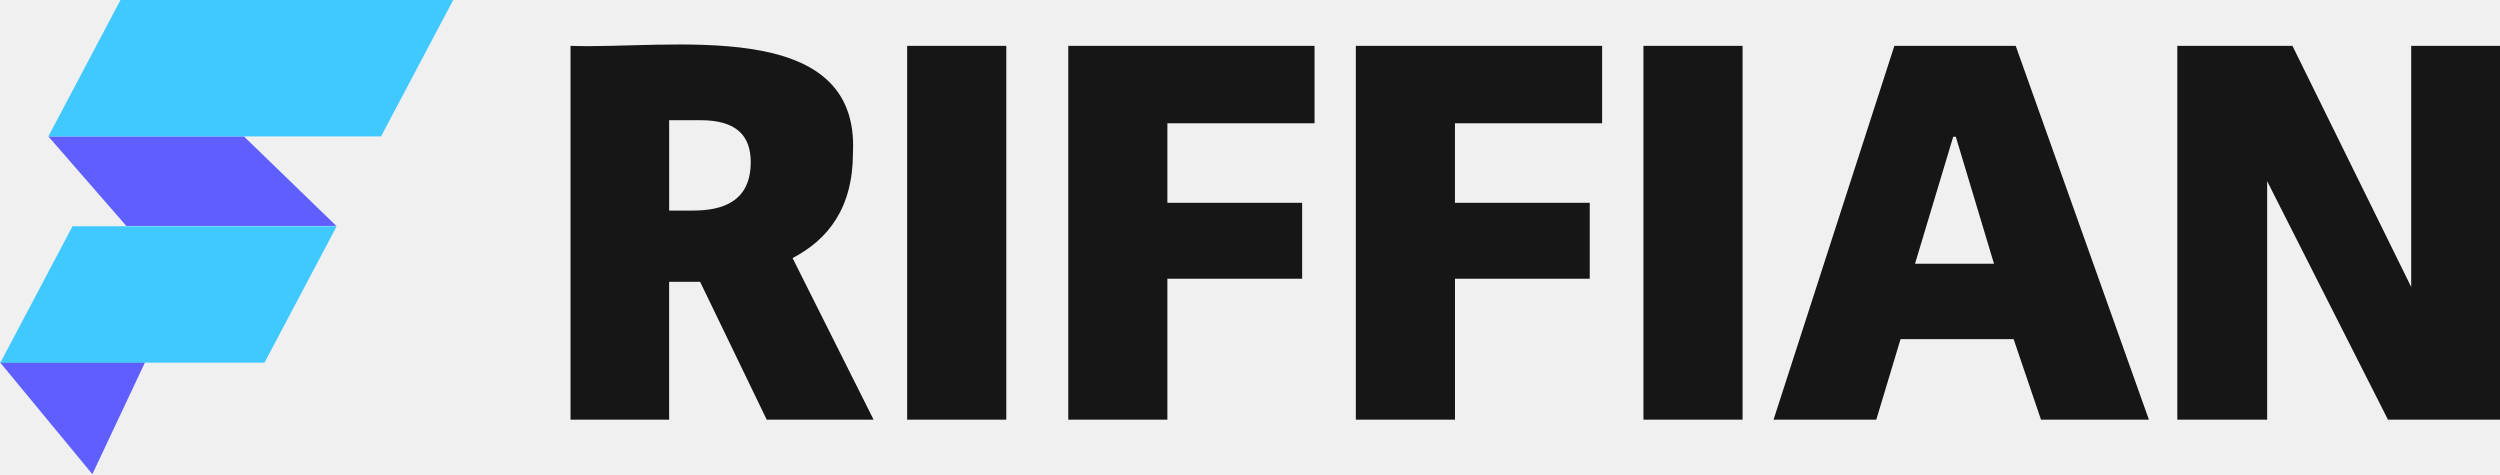
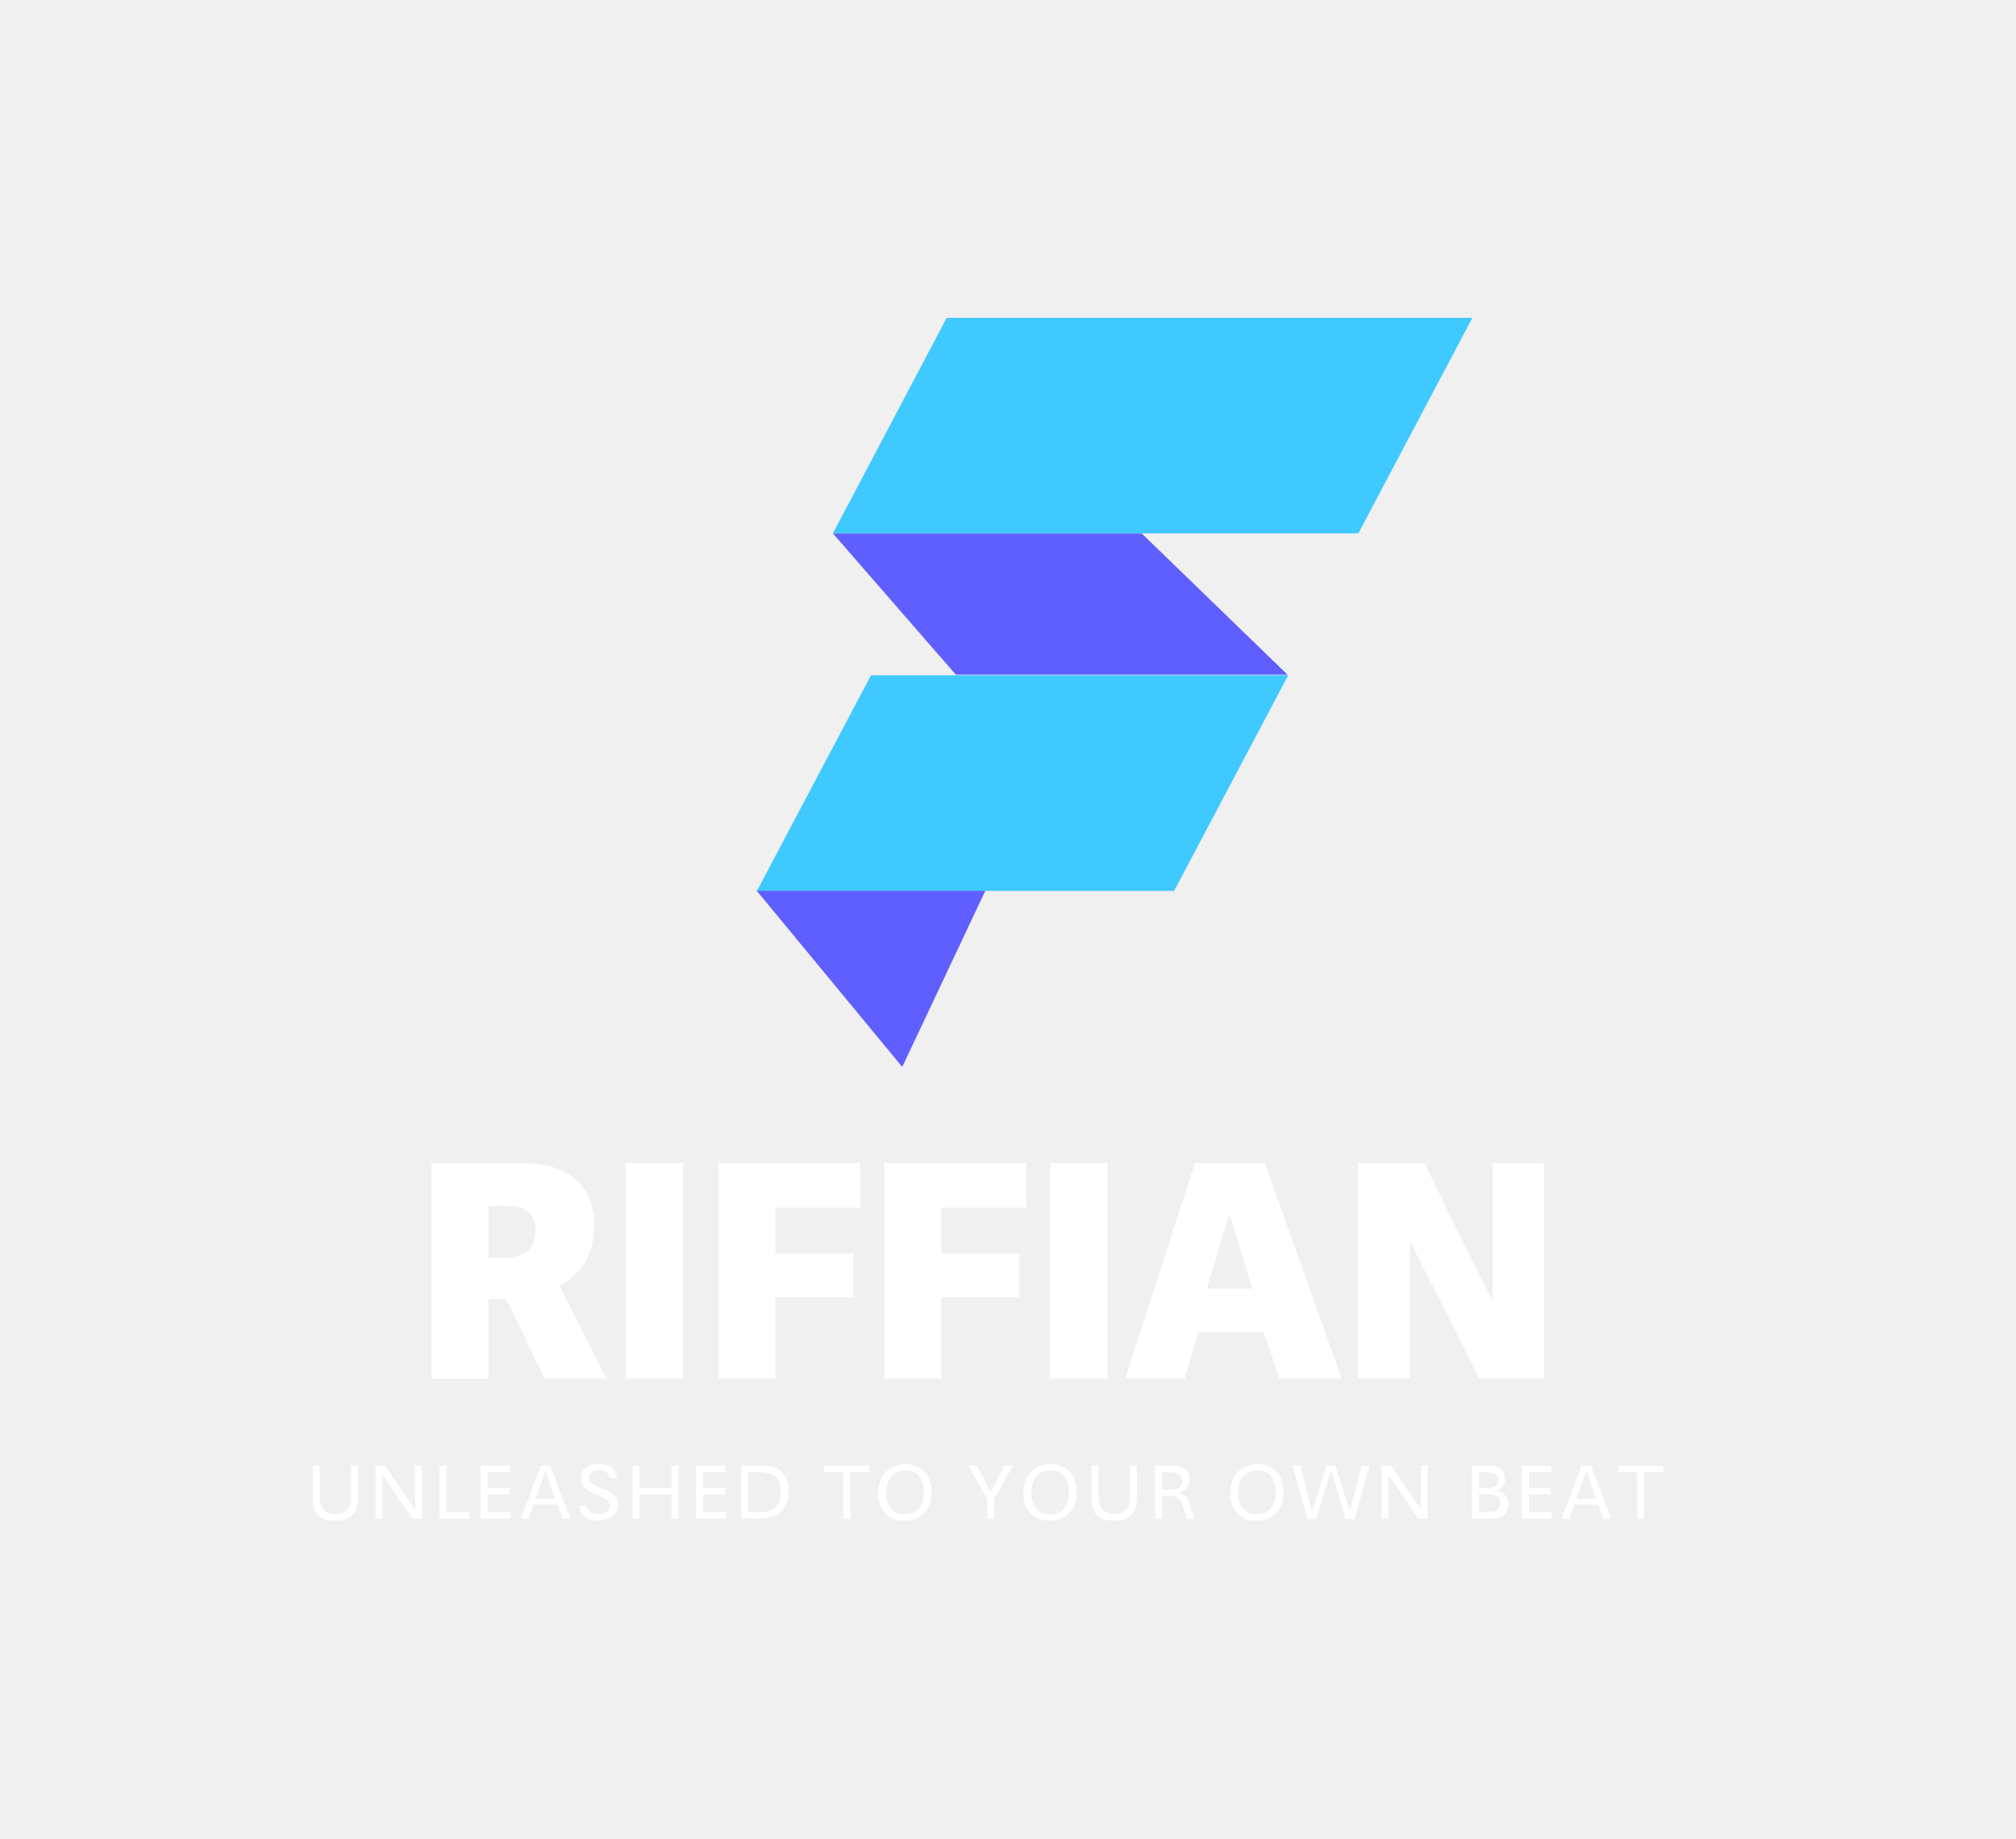
- <svg xmlns="http://www.w3.org/2000/svg" viewBox="0 0 1159 219.82">
-   <path d="M155.91 104.73H58.55L22.42 63.24h90.66l42.83 41.49zM42.82 219.82L0 167.96h67.25l-24.43 51.86z" fill="#5f5fff" />
-   <path d="m176.65,63.24H22.42L55.87,0h154.24l-33.46,63.24Zm-54.03,104.89H.17l33.45-63.24h122.46l-33.46,63.24Z" fill="#40c9ff" />
-   <path d="M405 194.56h-49.55l-30.88-63.91h-14.36v63.91H264.5V21.26c45.28 1.68 134.07-14.37 130.93 49.55 0 25.61-11.49 40.21-28 48.83L405 194.56zm-83.77-96.94c13.64 0 26.81-4.07 26.81-22.5 0-12.45-6.94-19.39-23.22-19.39h-14.6v41.89h11.01zm145.29 96.94h-45.96V21.26h45.96v173.3zm74.69 0h-45.96V21.26h114.17v35.9H541.2v36.86h62.47v35.19H541.2v65.35h.01zm133.32 0h-45.96V21.26h114.17v35.9h-68.22v36.86H737v35.19h-62.47v65.35zm133.33 0H761.9V21.26h45.96v173.3zm126.62-173.3l61.75 173.29H946.2l-12.69-37.34H881.1l-11.25 37.34h-47.63l56.01-173.29h56.25zm-27.77 42.13h-1.2l-17.71 58.88h36.62l-17.71-58.88h0zm200.35 131.17l-56.01-110.58v110.58h-41.65V21.26h53.38l55.05 111.78V21.26H1159v173.29h-51.94z" fill="#161616" />
+ <svg xmlns="http://www.w3.org/2000/svg" viewBox="60 60 1011.3 922.1" style="enable-background:new 0 0 1131.3 1042.1" xml:space="preserve">
+   <style>.st4{fill:#fff}</style>
+   <path class="st4" d="M239.6 795v16.6c0 7.4-3.8 11.1-11.5 11.1-3.8 0-6.7-.9-8.5-2.7-1.8-1.8-2.7-4.6-2.7-8.3V795h3.5v16.1c0 5.4 2.6 8.1 7.9 8.1 2.8 0 4.8-.7 6-2.1 1.2-1.4 1.8-3.6 1.8-6.8V795h3.5zm32 0v26.7H267l-15.1-22v22h-3.5V795h4.7l15.1 22v-22h3.4zm12.4 0v23.4h11.3v3.3h-14.8V795h3.5zm31.9 0v3.3h-11.2v7.9h11v3.3h-11v8.7h11.5v3.4h-15.1V795h14.8zm20-.1 10.2 26.8h-3.9l-2.6-7.1h-11.9l-2.6 7.1h-3.9l10.2-26.8h4.5zm2.5 16.7-4.8-14-4.9 14h9.7zm31.2-10.3h-3.8c-.5-2.6-2.2-4-5.2-4-1.5 0-2.7.4-3.7 1.1-.9.7-1.4 1.7-1.4 2.9 0 1.6 1.5 3.1 4.4 4.3l3.8 1.6c2.4 1 4 2.1 4.9 3.1.9 1.1 1.4 2.5 1.4 4.3 0 2.5-.9 4.4-2.7 5.9-1.8 1.4-4.2 2.1-7.3 2.1-5.6 0-8.8-2.4-9.6-7.3h4.1l.1.3c.5 2.5 2.4 3.8 5.7 3.8 1.7 0 3.1-.4 4.1-1.2 1.1-.8 1.6-1.8 1.6-3.1 0-1.7-1.5-3.2-4.4-4.5l-3.4-1.4c-2.5-1-4.2-2.1-5.2-3.3-1-1.1-1.5-2.6-1.5-4.4 0-4.9 3-7.3 8.9-7.3 5.4 0 8.4 2.2 9 6.7l.2.4zm11.2-6.3v11.2h16.1V795h3.5v26.7h-3.5v-12.2h-16.1v12.2h-3.5V795h3.5zm43.1 0v3.3h-11.2v7.9h11v3.3h-11v8.7h11.5v3.4h-15.1V795h14.8zm7.8 0h9.5c3.1 0 5.5.3 7.3.9 1.7.6 3.2 1.7 4.4 3.2 1.8 2.3 2.7 5.2 2.7 8.8 0 3.8-1 7-3.1 9.5-2.3 2.8-5.9 4.1-10.9 4.1h-9.9V795zm3.5 3.3v20.1h5.9c7 0 10.5-3.4 10.5-10.3 0-3.5-.9-6-2.6-7.5-1.8-1.5-4.7-2.3-8.8-2.3h-5zM496 795v3.3h-9.5v23.4H483v-23.4h-9.6V795H496zm31.3 13.4c0 4.3-1.2 7.8-3.7 10.4-2.5 2.6-5.8 3.9-10 3.9-4 0-7.1-1.3-9.5-3.8s-3.6-5.9-3.6-10.1c0-4.4 1.3-7.9 3.8-10.5 2.5-2.6 5.8-4 9.9-4 4 0 7.2 1.3 9.5 3.8 2.5 2.6 3.6 6 3.6 10.3zm-3.9.2c0-7.4-3.1-11.1-9.3-11.1-3 0-5.3 1-7 2.9-1.7 2-2.5 4.7-2.5 8.1 0 3.5.8 6.2 2.4 8.1 1.6 1.9 3.9 2.9 6.9 2.9 3 0 5.4-1 7-2.9 1.7-1.9 2.5-4.6 2.5-8zm44.8-13.6-8.9 15.6-.4.7c-.1.3-.2.8-.2 1.4v9h-3.5v-9.1c0-.6-.2-1.4-.7-2.2l-8.8-15.4h4.2l7 13.2L564 795h4.2zm31.9 13.4c0 4.3-1.2 7.8-3.7 10.4-2.5 2.6-5.8 3.9-10 3.9-4 0-7.1-1.3-9.5-3.8-2.4-2.5-3.6-5.9-3.6-10.1 0-4.4 1.3-7.9 3.8-10.5 2.5-2.6 5.8-4 9.9-4 4 0 7.2 1.3 9.5 3.8 2.4 2.6 3.6 6 3.6 10.3zm-3.9.2c0-7.4-3.1-11.1-9.3-11.1-3 0-5.3 1-7 2.9-1.7 2-2.5 4.7-2.5 8.1 0 3.5.8 6.2 2.4 8.1 1.6 1.9 3.9 2.9 6.9 2.9 3 0 5.4-1 7-2.9 1.6-1.9 2.5-4.6 2.5-8zm34.1-13.6v16.6c0 7.4-3.8 11.1-11.5 11.1-3.8 0-6.7-.9-8.5-2.7s-2.7-4.6-2.7-8.3V795h3.5v16.1c0 5.4 2.6 8.1 7.9 8.1 2.8 0 4.8-.7 6-2.1 1.2-1.4 1.8-3.6 1.8-6.8V795h3.5zm9.2 0h7.6c6.5 0 9.7 2.2 9.7 6.7 0 3.8-1.8 6.1-5.5 6.9l-.5.1.5.1c1.9.5 3.2 1.1 3.8 1.8.6.7 1.4 2.6 2.2 5.5l1.1 3.6c.2.6.4 1.3.6 2h-3.7c-.2-.6-.4-1.2-.5-1.6l-1.2-4c-.6-2.2-1.5-3.8-2.6-4.6-1.1-.9-2.7-1.3-5-1.3h-3v11.5h-3.5V795zm3.5 3.3v8.8h3.8c4.2 0 6.3-1.5 6.3-4.4 0-2.9-2.3-4.4-6.8-4.4H643zm60.9 10.1c0 4.3-1.2 7.8-3.7 10.4-2.5 2.6-5.8 3.9-10 3.9-4 0-7.1-1.3-9.5-3.8-2.4-2.5-3.6-5.9-3.6-10.1 0-4.4 1.3-7.9 3.8-10.5 2.5-2.6 5.8-4 9.9-4 4 0 7.2 1.3 9.5 3.8 2.4 2.6 3.6 6 3.6 10.3zm-4 .2c0-7.4-3.1-11.1-9.3-11.1-3 0-5.3 1-7 2.9-1.7 2-2.5 4.7-2.5 8.1 0 3.5.8 6.2 2.4 8.1 1.6 1.9 3.9 2.9 6.9 2.9 3 0 5.4-1 7-2.9 1.7-1.9 2.5-4.6 2.5-8zm27.8-11.4-7.4 24.6h-4.5l-7.4-26.8h3.8l6 23.1 7.2-23.1h4.5l7.2 23.1 6-23.1h3.9l-7.4 26.8h-4.5l-7.4-24.6zm48.5-2.2v26.7h-4.6l-15.1-22v22H753V795h4.7l15.1 22v-22h3.4zm22.1 0h8.1c5.7 0 8.6 2.2 8.6 6.5 0 3.1-1.5 5.2-4.5 6.1l-.4.1.5.1c3.9.5 5.9 2.7 5.9 6.5 0 4.9-2.9 7.3-8.6 7.3h-9.6V795zm3.5 3.3v8.1h4.3c3.7 0 5.5-1.4 5.5-4.1 0-2.7-2-4-5.9-4h-3.9zm0 11.1v8.9h5.1c3.9 0 5.8-1.5 5.8-4.4 0-3-2.2-4.5-6.7-4.5h-4.2zm36.3-14.4v3.3h-11.2v7.9h11v3.3h-11v8.7h11.5v3.4h-15.1V795h14.8zm19.9-.1 10.2 26.8h-3.9l-2.6-7.1h-11.9l-2.6 7.1h-3.9l10.2-26.8h4.5zm2.6 16.7-4.8-14-4.9 14h9.7zm33.7-16.6v3.3h-9.5v23.4h-3.5v-23.4h-9.6V795h22.6z" />
+   <path d="M705.9 398.4H539.5l-61.7-70.9h154.9zM512.6 595.1l-73.2-88.6h115z" style="fill:#5f5fff" />
+   <path d="M741.4 327.5H477.8l57.1-108.1h263.7zM649 506.8H439.7l57.2-108.1h209.3z" style="fill:#40c9ff" />
+   <path class="st4" d="M364.2 751.4h-30.9L314 711.6h-9v39.9h-28.5V643.3h45.2c26.9 0 36.4 14.5 36.4 30.9 0 16-7.2 25.1-17.5 30.5l23.6 46.7zm-52.3-60.5c8.5 0 16.7-2.5 16.7-14 0-7.8-4.3-12.1-14.5-12.1H305v26.1h6.9zm90.7 60.5h-28.7V643.3h28.7v108.1zm46.5 0h-28.7V643.3h71.2v22.4H449v23h39v21.9h-39v40.8zm83.2 0h-28.7V643.3h71.2v22.4h-42.6v23h39v21.9h-39v40.8zm83.2 0h-28.7V643.3h28.7v108.1zm79-108.1L733 751.4h-31.2l-7.9-23.3h-32.7l-7 23.3h-29.7l34.9-108.1h35.1zm-17.4 26.3h-.7l-11 36.7h22.8l-11.1-36.7zm125 81.8-34.9-69v69h-26V643.3h33.3l34.3 69.7v-69.7h25.7v108.1h-32.4z" />
</svg>
